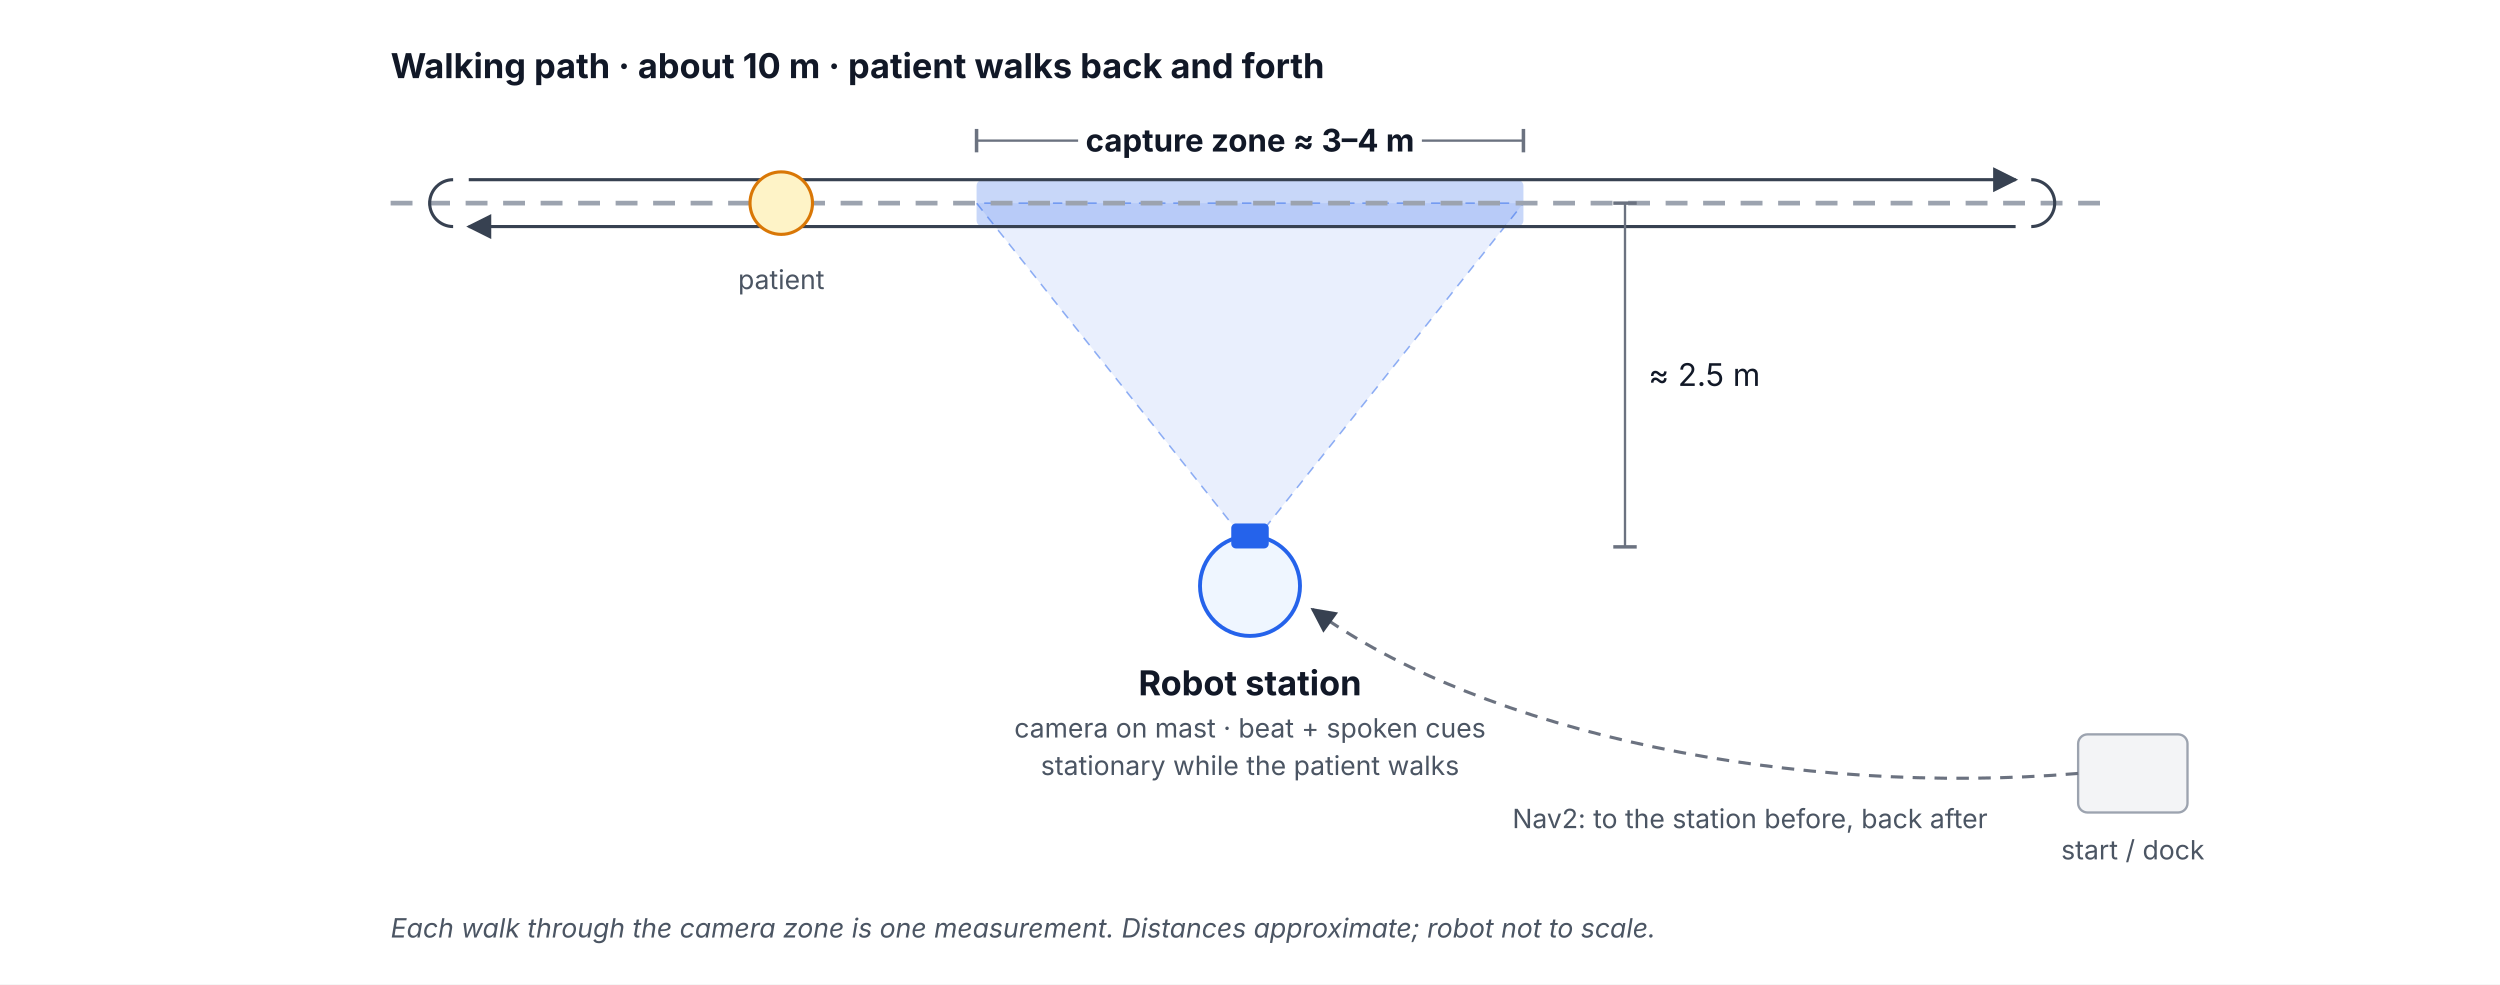
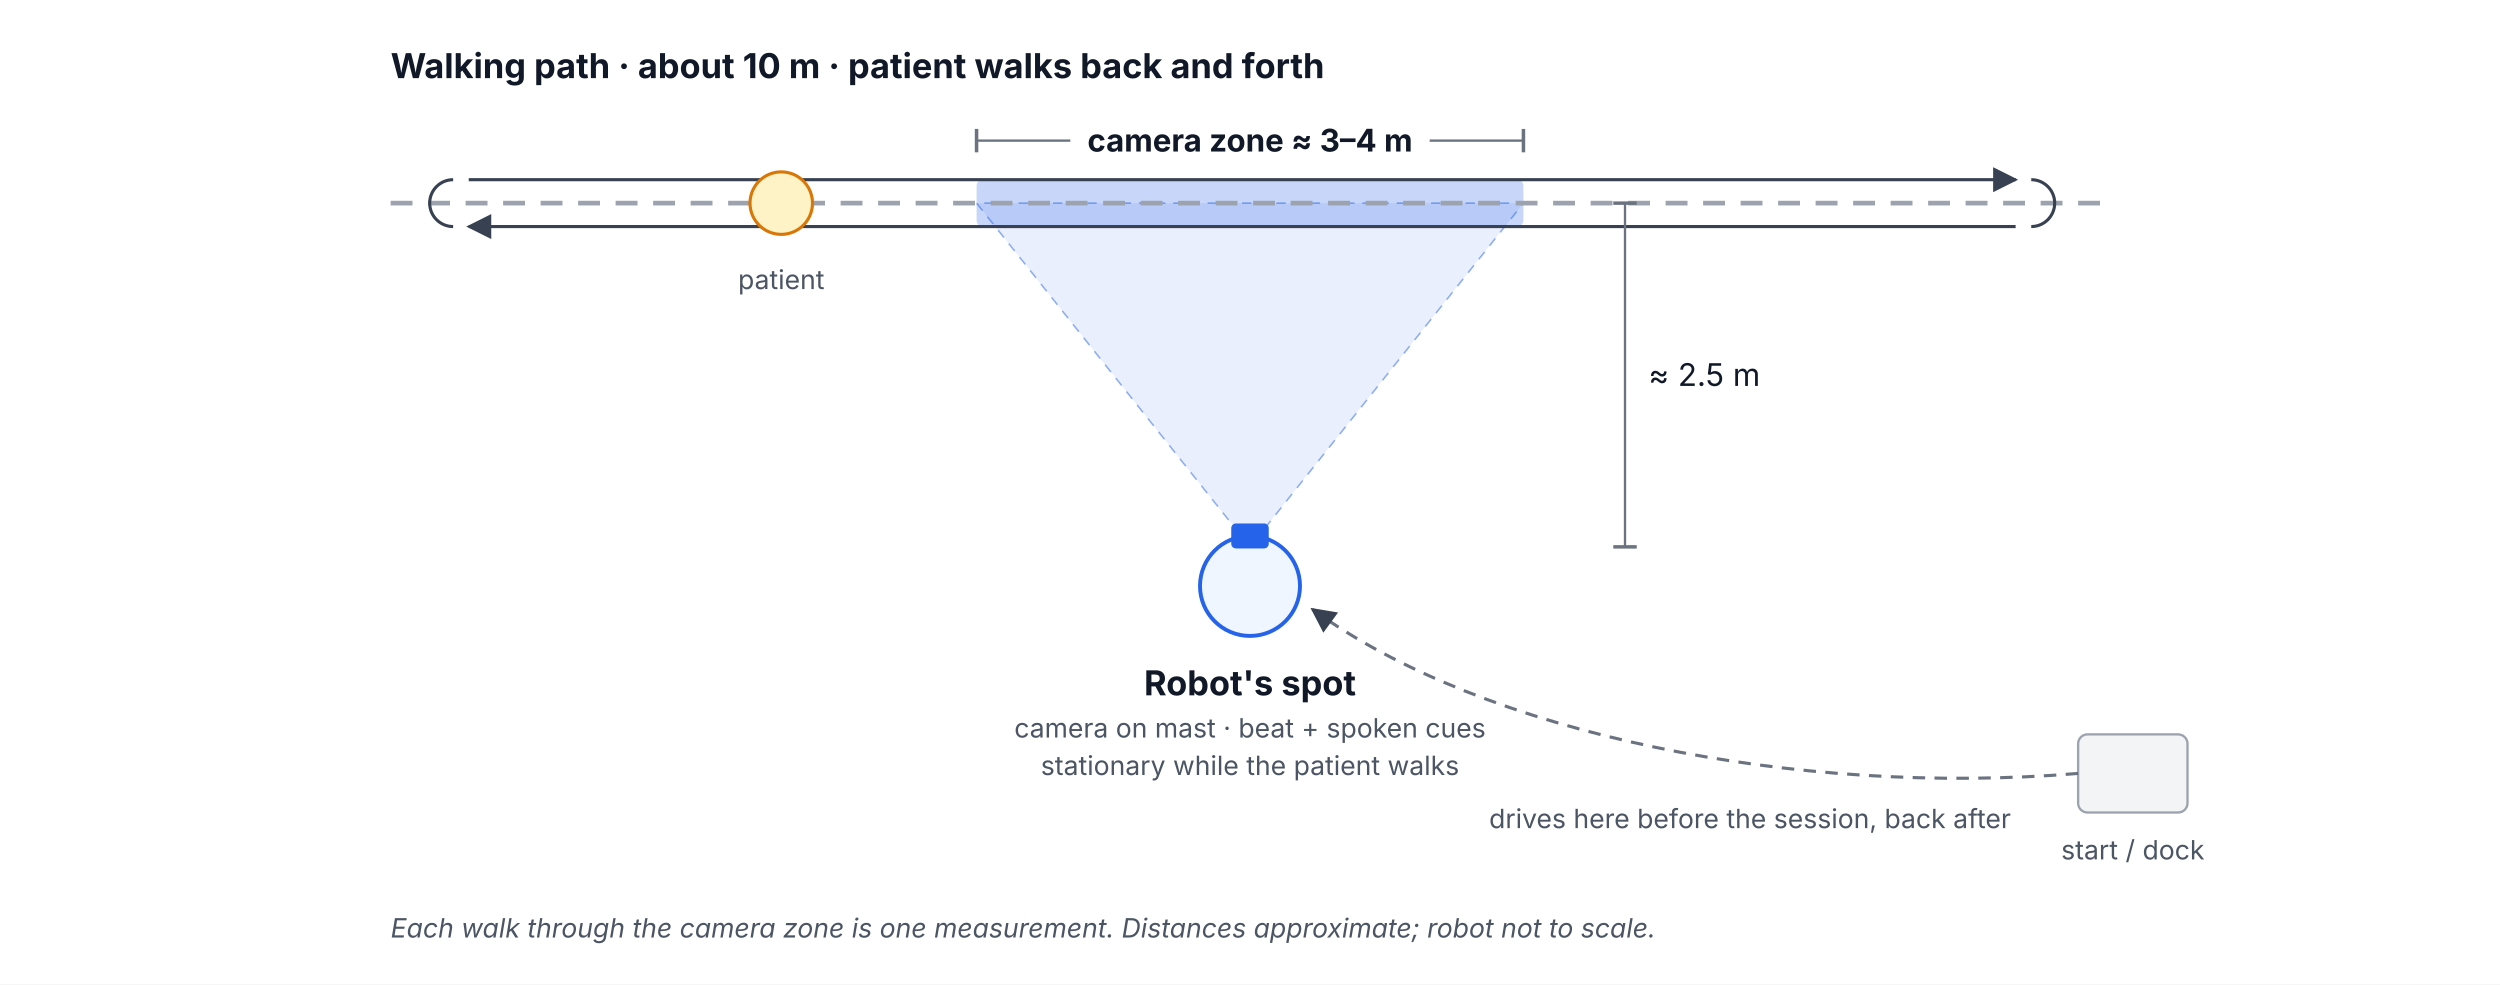
<svg xmlns="http://www.w3.org/2000/svg" viewBox="0 90 1600 630" width="1600" height="630" font-family="Inter, Helvetica, Arial, sans-serif">
  <defs>
    <marker id="arrow" viewBox="0 0 10 10" refX="9" refY="5" markerWidth="8" markerHeight="8" orient="auto-start-reverse">
      <path d="M0,0 L10,5 L0,10 z" fill="#374151" />
    </marker>
    <marker id="dim" viewBox="0 0 10 10" refX="5" refY="5" markerWidth="10" markerHeight="10" orient="auto">
      <path d="M5,0 L5,10" stroke="#6b7280" stroke-width="1.5" />
    </marker>
    <style>
      .t { font-size: 20px; fill: #111827; }
      .b { font-size: 22px; font-weight: 700; fill: #111827; }
      .s { font-size: 17px; fill: #4b5563; }
      .dimline { stroke: #6b7280; stroke-width: 1.5; }
    </style>
  </defs>
  <rect y="90" width="1600" height="630" fill="#ffffff" />
  <polygon points="800,440 625,220 975,220" fill="#2563eb" fill-opacity="0.10" stroke="#2563eb" stroke-opacity="0.5" stroke-dasharray="6 5" />
  <rect x="625" y="205" width="350" height="30" rx="4" fill="#2563eb" fill-opacity="0.25" />
  <line x1="250" y1="220" x2="1350" y2="220" stroke="#9ca3af" stroke-width="3" stroke-dasharray="14 10" />
  <path d="M300,205 L1290,205" stroke="#374151" stroke-width="2" fill="none" marker-end="url(#arrow)" />
  <path d="M1290,235 L300,235" stroke="#374151" stroke-width="2" fill="none" marker-end="url(#arrow)" />
  <path d="M1300,205 A15,15 0 0 1 1300,235" stroke="#374151" stroke-width="2" fill="none" />
  <path d="M290,235 A15,15 0 0 1 290,205" stroke="#374151" stroke-width="2" fill="none" />
  <text class="b" x="250" y="140">Walking path · about 10 m · patient walks back and forth</text>
  <circle cx="500" cy="220" r="20" fill="#fef3c7" stroke="#d97706" stroke-width="2" />
  <text class="s" x="500" y="275" text-anchor="middle">patient</text>
  <line class="dimline" x1="625" y1="180" x2="975" y2="180" marker-start="url(#dim)" marker-end="url(#dim)" />
-   <rect x="690" y="168" width="220" height="24" fill="#ffffff" />
-   <text class="t" x="800" y="187" text-anchor="middle" font-weight="700" fill="#1d4ed8">capture zone ≈ 3–4 m</text>
+   <rect x="685" y="168" width="230" height="24" fill="#ffffff" />
+   <text class="t" x="800" y="187" text-anchor="middle" font-weight="700" fill="#1d4ed8">camera zone ≈ 3–4 m</text>
  <line class="dimline" x1="1040" y1="220" x2="1040" y2="440" marker-start="url(#dim)" marker-end="url(#dim)" />
  <text class="t" x="1055" y="337">≈ 2.5 m</text>
  <circle cx="800" cy="465" r="32" fill="#eff6ff" stroke="#2563eb" stroke-width="2.5" />
  <rect x="788" y="425" width="24" height="16" rx="3" fill="#2563eb" />
-   <text class="b" x="800" y="535" text-anchor="middle">Robot station</text>
+   <text class="b" x="800" y="535" text-anchor="middle">Robot's spot</text>
  <text class="s" x="800" y="562" text-anchor="middle">camera on mast · beat + spoken cues</text>
  <text class="s" x="800" y="586" text-anchor="middle">stationary while the patient walks</text>
  <rect x="1330" y="560" width="70" height="50" rx="6" fill="#f3f4f6" stroke="#9ca3af" stroke-width="1.5" />
  <text class="s" x="1365" y="640" text-anchor="middle">start / dock</text>
  <path d="M1330,585 C1150,600 950,560 840,480" stroke="#6b7280" stroke-width="2" stroke-dasharray="8 6" fill="none" marker-end="url(#arrow)" />
-   <text class="s" x="1120" y="620" text-anchor="middle">Nav2: to the station before, back after</text>
+   <text class="s" x="1120" y="620" text-anchor="middle">drives here before the session, back after</text>
  <text class="s" x="250" y="690" font-style="italic">Each walk through the camera zone is one measurement. Distances approximate; robot not to scale.</text>
</svg>
